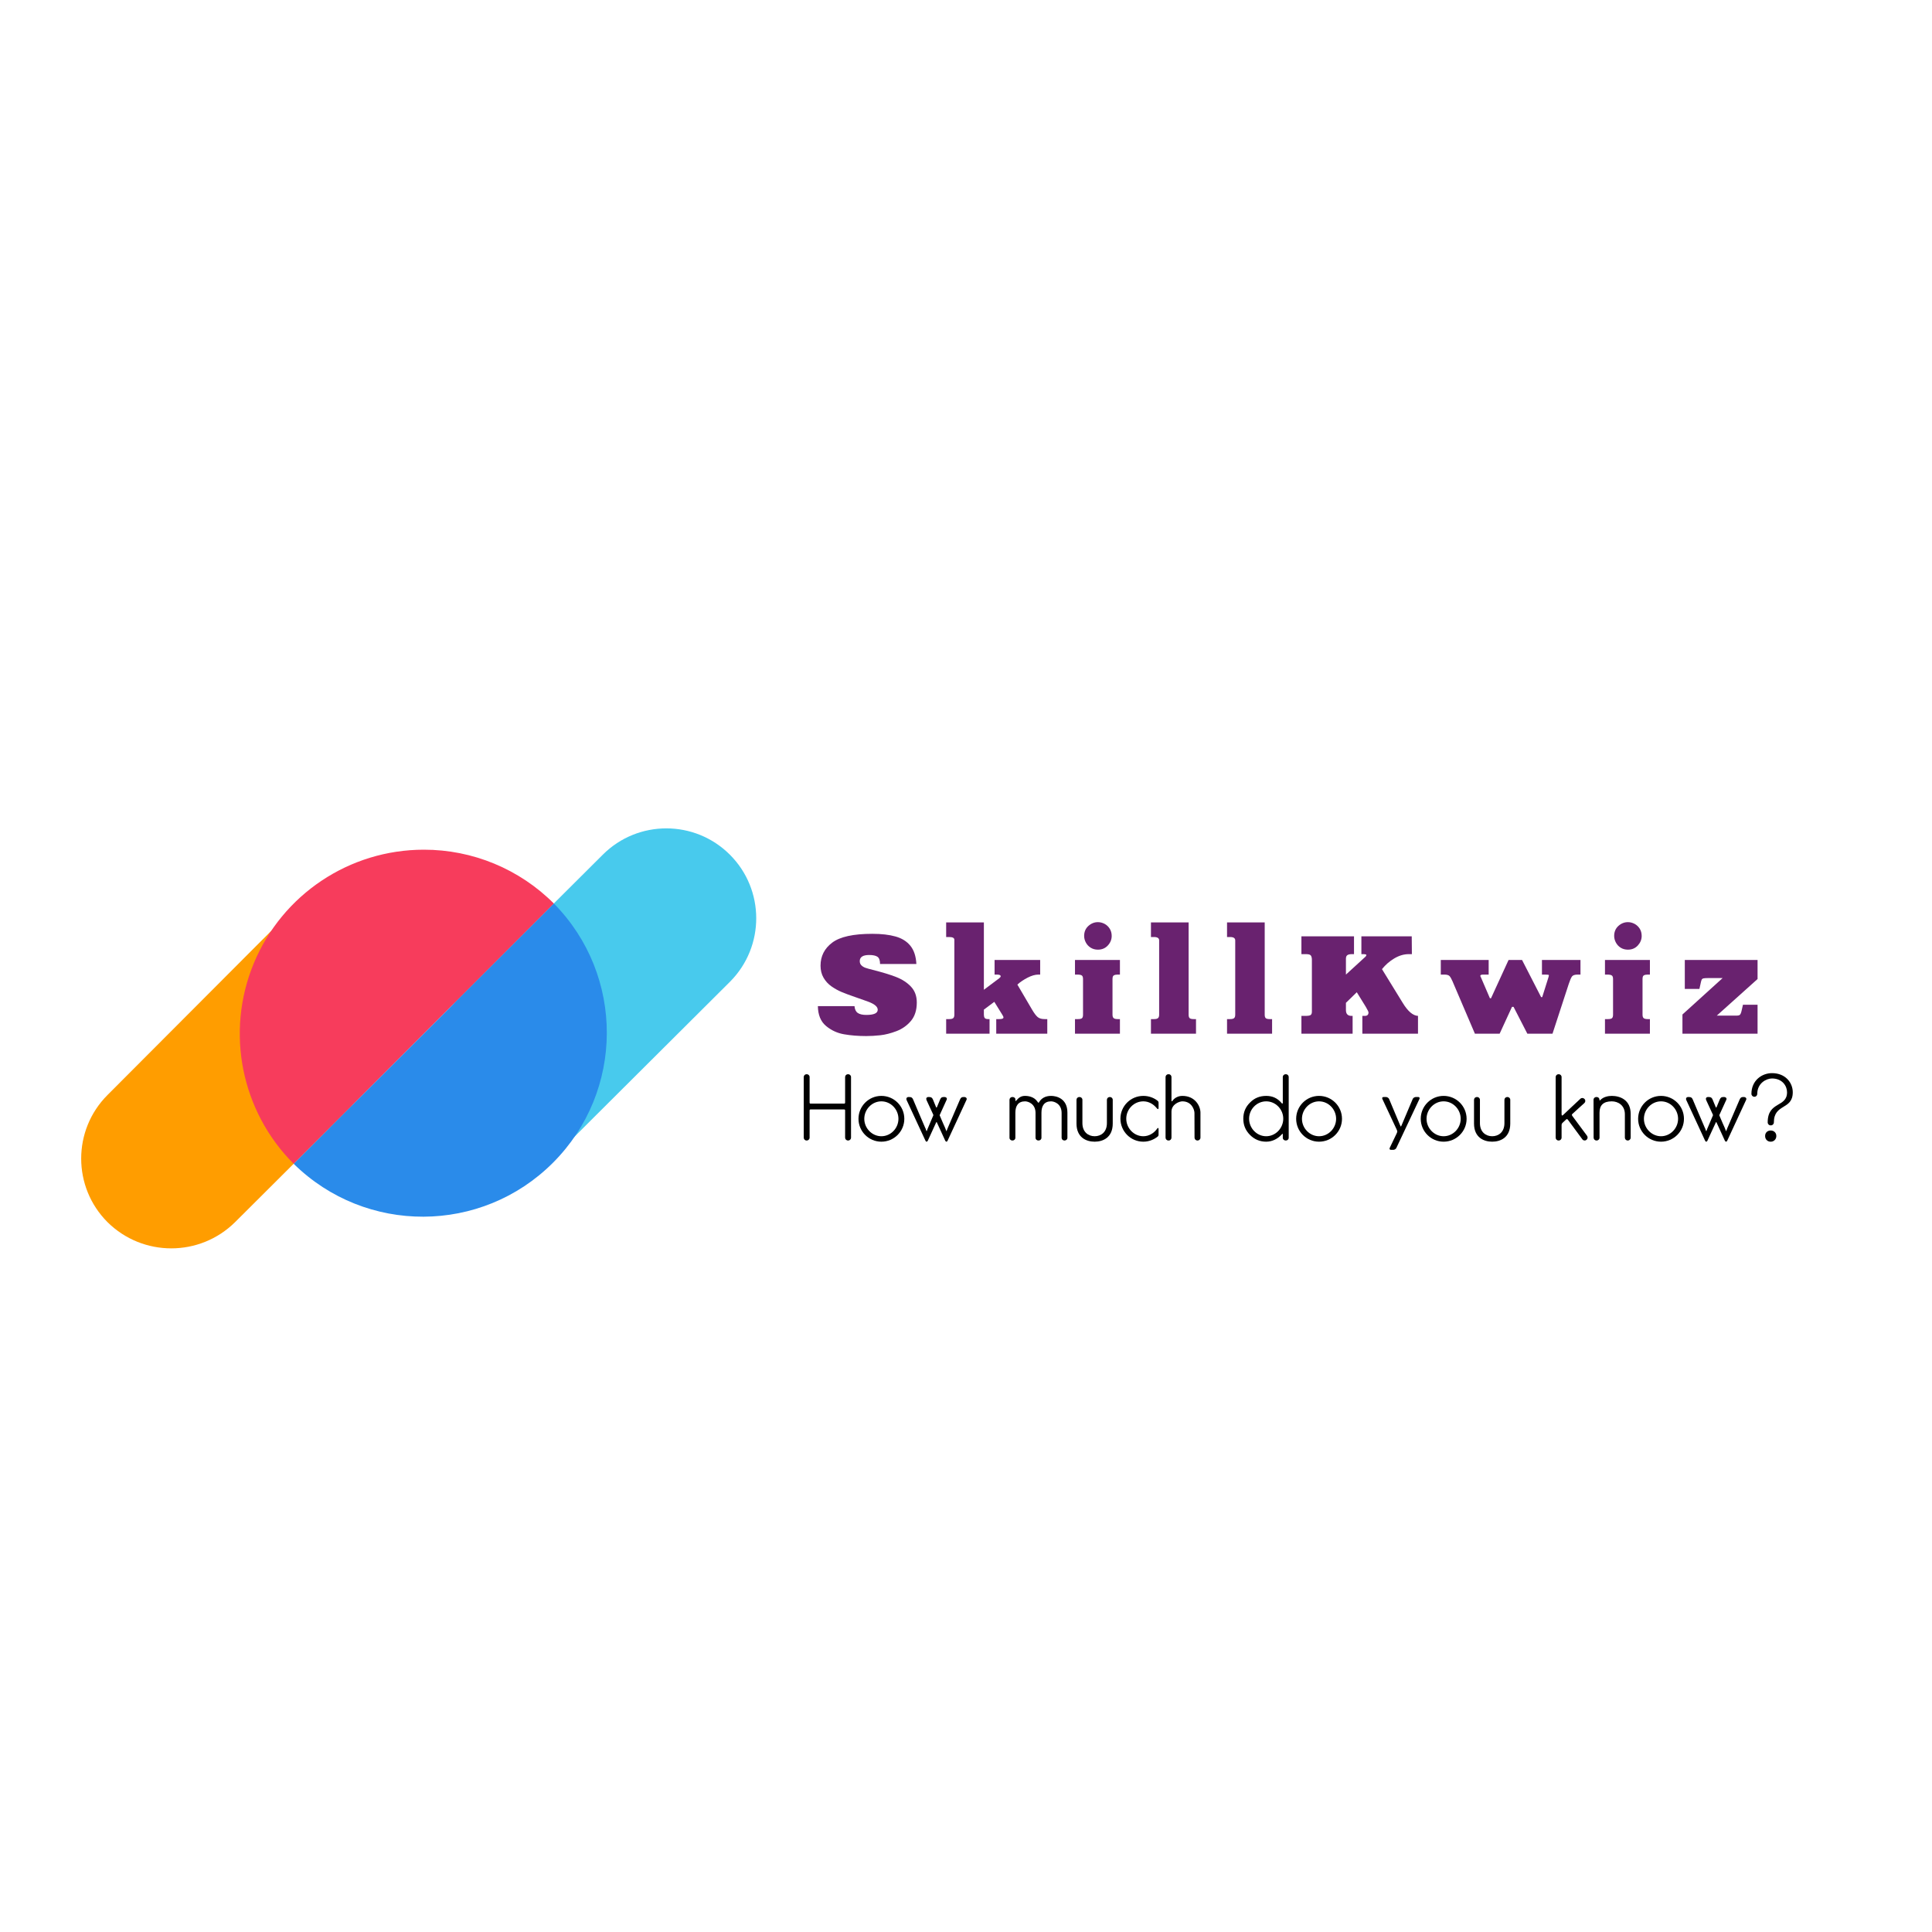
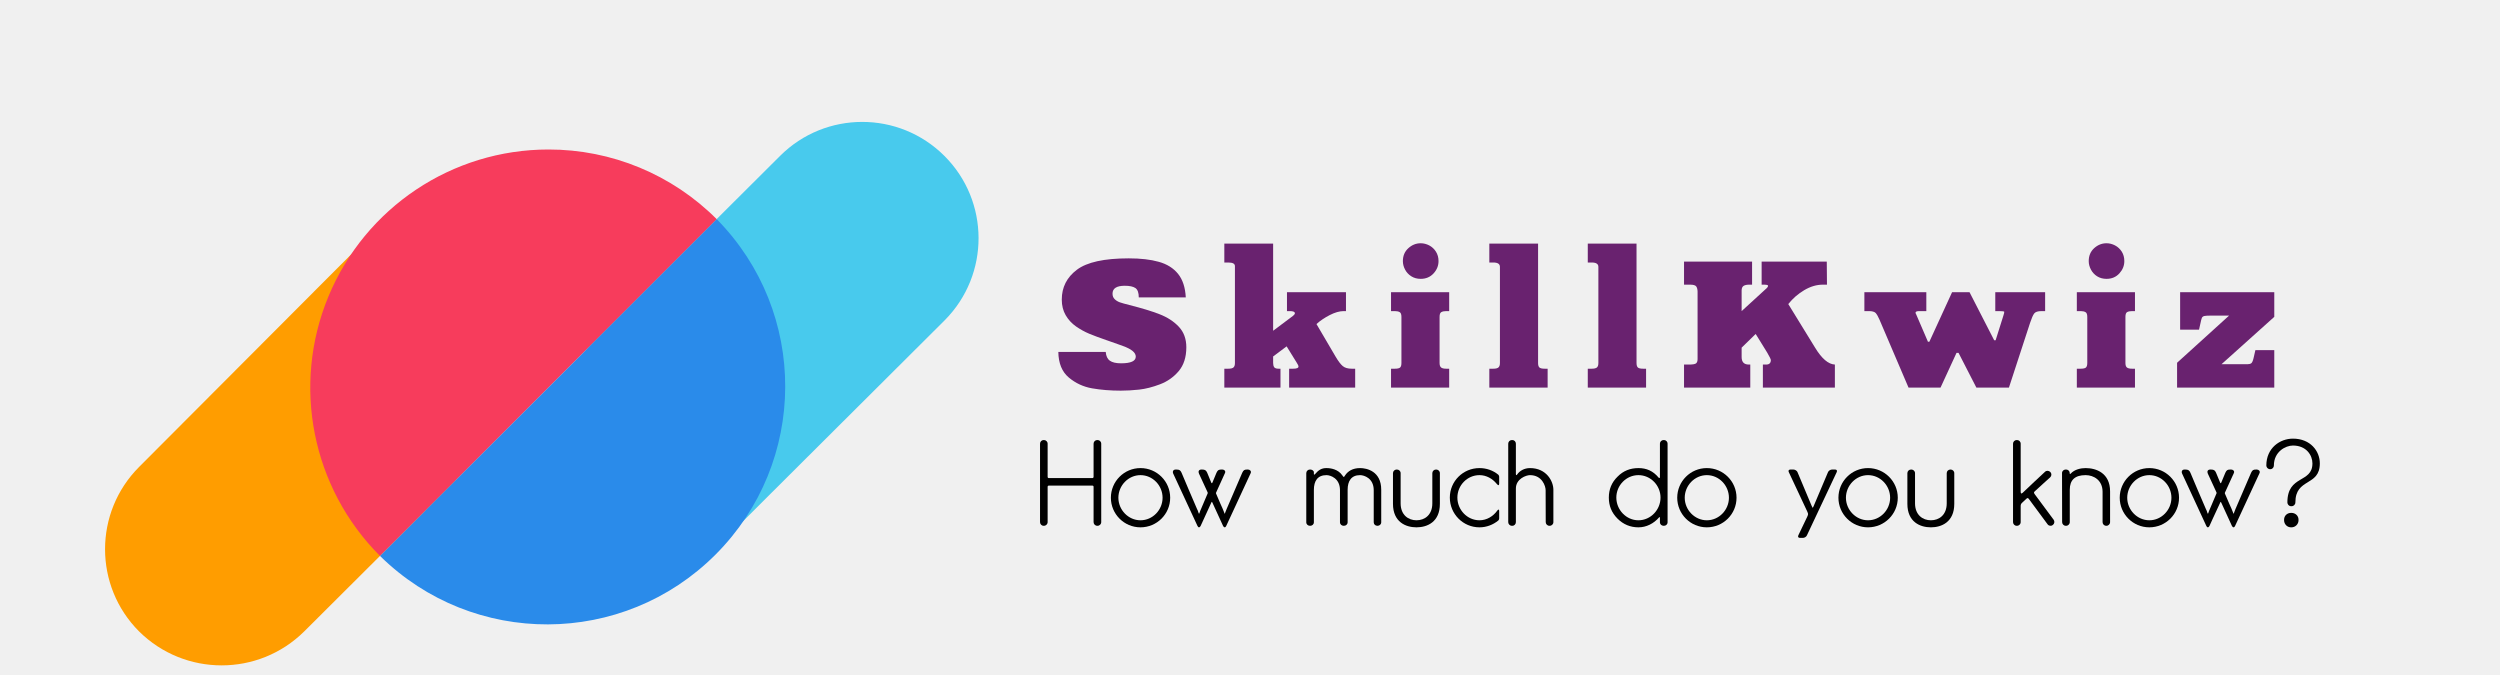
- <svg xmlns="http://www.w3.org/2000/svg" version="1.1" width="500" height="500" viewBox="0 0 500 500" xml:space="preserve">
+ <svg xmlns="http://www.w3.org/2000/svg" version="1.1" width="500" height="135" viewBox="0 190 500 135" preserveAspectRatio="xMidYMid meet" xml:space="preserve">
  <defs>
</defs>
  <rect x="0" y="0" width="100%" height="100%" fill="#ffffff" />
  <g transform="matrix(0.4065121 0 0 0.4065121 108.3818 268.7464)">
    <g style="">
      <g transform="matrix(1 0 0 1 -128.7436 26.16768)">
        <path style="stroke: none; stroke-width: 1; stroke-dasharray: none; stroke-linecap: butt; stroke-dashoffset: 0; stroke-linejoin: miter; stroke-miterlimit: 4; fill: rgb(255,157,0); fill-rule: nonzero; opacity: 1;" transform=" translate(-373.6864, -537.8077)" d="M 459.87 554.46 l -74.39 74.13 a 57.75 57.75 0 0 1 -81.23 0 h 0 a 57.26 57.26 0 0 1 0 -80.93 l 98.75 -99 l 4.4 -4.39 l 14 -13.94" stroke-linecap="round" />
      </g>
      <g transform="matrix(1 0 0 1 78.69889 -26.66619)">
        <path style="stroke: none; stroke-width: 1; stroke-dasharray: none; stroke-linecap: butt; stroke-dashoffset: 0; stroke-linejoin: miter; stroke-miterlimit: 4; fill: rgb(72,202,237); fill-rule: nonzero; opacity: 1;" transform=" translate(-581.1289, -484.9738)" d="M 445 569.45 c 0.31 -0.41 0.63 -0.83 1 -1.24 l 75.85 -75.58 a 57.33 57.33 0 0 0 4.42 -5 l 93.33 -93 a 57.23 57.23 0 0 1 81.08 80.79 l -85.93 85.61 l -7.61 7.61 l -3.68 3.68 l -16.09 16.06 l -3.66 3.66" stroke-linecap="round" />
      </g>
      <g transform="matrix(1 0 0 1 -13.95916 -20.16005)">
        <path style="stroke: none; stroke-width: 1; stroke-dasharray: none; stroke-linecap: butt; stroke-dashoffset: 0; stroke-linejoin: miter; stroke-miterlimit: 4; fill: rgb(247,60,92); fill-rule: nonzero; opacity: 1;" transform=" translate(-488.4708, -491.4799)" d="M 505.63 391.48 a 117.15 117.15 0 0 0 -82.83 200 L 588.47 425.79 A 116.79 116.79 0 0 0 505.63 391.48 Z" stroke-linecap="round" />
      </g>
      <g transform="matrix(1 0 0 1 20.03692 13.81692)">
        <path style="stroke: none; stroke-width: 1; stroke-dasharray: none; stroke-linecap: butt; stroke-dashoffset: 0; stroke-linejoin: miter; stroke-miterlimit: 4; fill: rgb(42,139,234); fill-rule: nonzero; opacity: 1;" transform=" translate(-522.4669, -525.4569)" d="M 588.47 425.79 L 422.8 591.46 A 117.15 117.15 0 0 0 588.47 425.79 Z" stroke-linecap="round" />
      </g>
    </g>
  </g>
  <g transform="matrix(1 0 0 1 340.8056 256.2114)" style="">
    <path fill="#69226F" opacity="1" d="M-129.14 4.18L-129.14 4.18L-119.66 4.18Q-119.56 5.42-118.83 5.93Q-118.10 6.45-116.60 6.45L-116.60 6.45Q-113.65 6.45-113.65 5.11L-113.65 5.11Q-113.65 3.91-116.21 2.99L-116.21 2.99Q-116.60 2.86-117.29 2.60Q-117.98 2.34-119.45 1.84L-119.45 1.84Q-121.61 1.10-122.97 0.53Q-124.33-0.04-125.61-0.93Q-126.89-1.83-127.67-3.17Q-128.45-4.51-128.45-6.30L-128.45-6.30Q-128.45-9.98-125.43-12.26Q-122.41-14.54-115.06-14.54L-115.06-14.54Q-111.50-14.54-109.05-13.85Q-106.60-13.17-105.20-11.45Q-103.80-9.72-103.65-6.73L-103.65-6.73L-113.05-6.73Q-113.05-8.13-113.72-8.60Q-114.40-9.06-115.85-9.06L-115.85-9.06Q-118.30-9.06-118.30-7.48L-118.30-7.48Q-118.30-6.81-117.89-6.40Q-117.48-5.98-116.85-5.75Q-116.21-5.53-114.95-5.21L-114.95-5.21Q-111.27-4.29-108.90-3.37Q-106.53-2.45-105.03-0.85Q-103.54 0.75-103.54 3.24L-103.54 3.24Q-103.54 6.20-105.06 8.01Q-106.59 9.81-108.81 10.65Q-111.02 11.49-112.97 11.71Q-114.91 11.92-116.64 11.92L-116.64 11.92Q-119.73 11.92-122.37 11.46Q-125.01 11.00-127.05 9.29Q-129.09 7.57-129.14 4.18Z" />
    <path fill="#69226F" opacity="1" d="M-95.94-13.71L-95.94-17.49L-86.18-17.49L-86.18-0.06L-82.19-3.05Q-81.83-3.34-81.83-3.56L-81.83-3.56Q-81.83-3.99-82.84-3.99L-82.84-3.99L-83.41-3.99L-83.41-7.77L-71.61-7.77L-71.61-3.99L-72.08-3.99Q-73.32-3.99-74.89-3.18Q-76.46-2.36-77.51-1.40L-77.51-1.40L-73.66 5.16Q-72.88 6.48-72.25 7.01Q-71.62 7.53-70.46 7.53L-70.46 7.53L-69.77 7.53L-69.77 11.31L-82.98 11.31L-82.98 7.53L-82.19 7.53Q-81.11 7.53-81.11 7.10L-81.11 7.10Q-81.11 6.85-81.47 6.31L-81.47 6.31L-83.48 3.06L-86.18 5.08L-86.18 6.38Q-86.18 6.92-85.97 7.23Q-85.76 7.53-85.07 7.53L-85.07 7.53L-84.71 7.53L-84.71 11.31L-95.94 11.31L-95.94 7.53L-95.15 7.53Q-94.38 7.53-94.10 7.27Q-93.82 7.02-93.82 6.38L-93.82 6.38L-93.82-12.99Q-93.82-13.71-95.15-13.71L-95.15-13.71L-95.94-13.71Z" />
    <path fill="#69226F" opacity="1" d="M-50.97 11.31L-62.60 11.31L-62.60 7.53L-61.84 7.53Q-61.03 7.53-60.77 7.28Q-60.52 7.03-60.52 6.38L-60.52 6.38L-60.52-2.84Q-60.52-3.60-60.88-3.79Q-61.24-3.99-61.84-3.99L-61.84-3.99L-62.60-3.99L-62.60-7.77L-50.97-7.77L-50.97-3.99L-51.55-3.99Q-52.19-3.99-52.54-3.79Q-52.89-3.60-52.89-2.84L-52.89-2.84L-52.89 6.38Q-52.89 7.02-52.60 7.27Q-52.32 7.53-51.55 7.53L-51.55 7.53L-50.97 7.53L-50.97 11.31ZM-60.23-13.99L-60.23-13.99Q-60.23-15.58-59.14-16.57Q-58.05-17.56-56.67-17.56L-56.67-17.56Q-55.80-17.56-54.96-17.13Q-54.13-16.69-53.62-15.88Q-53.10-15.06-53.10-13.99L-53.10-13.99Q-53.10-12.61-54.10-11.52Q-55.10-10.44-56.67-10.44L-56.67-10.44Q-57.73-10.44-58.54-10.95Q-59.35-11.46-59.79-12.29Q-60.23-13.12-60.23-13.99Z" />
    <path fill="#69226F" opacity="1" d="M-42.94-17.49L-33.19-17.49L-33.19 6.38Q-33.19 7.03-32.93 7.28Q-32.67 7.53-31.86 7.53L-31.86 7.53L-31.28 7.53L-31.28 11.31L-42.94 11.31L-42.94 7.53L-42.15 7.53Q-41.39 7.53-41.11 7.27Q-40.82 7.02-40.82 6.38L-40.82 6.38L-40.82-12.84Q-40.82-13.71-42.15-13.71L-42.15-13.71L-42.94-13.71L-42.94-17.49Z" />
    <path fill="#69226F" opacity="1" d="M-23.25-17.49L-13.50-17.49L-13.50 6.38Q-13.50 7.03-13.24 7.28Q-12.98 7.53-12.17 7.53L-12.17 7.53L-11.59 7.53L-11.59 11.31L-23.25 11.31L-23.25 7.53L-22.46 7.53Q-21.70 7.53-21.41 7.27Q-21.13 7.02-21.13 6.38L-21.13 6.38L-21.13-12.84Q-21.13-13.71-22.46-13.71L-22.46-13.71L-23.25-13.71L-23.25-17.49Z" />
    <path fill="#69226F" opacity="1" d="M9.25 11.31L-4.00 11.31L-4.00 6.70L-2.99 6.70Q-1.85 6.70-1.57 6.44Q-1.29 6.19-1.29 5.59L-1.29 5.59L-1.29-7.84Q-1.29-8.51-1.54-8.90Q-1.79-9.28-2.77-9.28L-2.77-9.28L-4.00-9.28L-4.00-13.89L9.61-13.89L9.61-9.28L9.03-9.28Q8.29-9.28 7.90-9.03Q7.52-8.77 7.52-8.10L7.52-8.10L7.52-3.99L12.24-8.31Q12.81-8.77 12.81-9.06L12.81-9.06Q12.81-9.28 11.92-9.28L11.92-9.28L11.52-9.28L11.52-13.89L24.55-13.89L24.59-9.28L23.76-9.28Q21.92-9.28 20.06-8.19Q18.21-7.10 16.85-5.40L16.85-5.40L22.21 3.32Q24.21 6.61 26.17 6.70L26.17 6.70L26.17 11.31L11.77 11.31L11.77 6.70L12.42 6.70Q13.36 6.70 13.36 5.80L13.36 5.80Q13.36 5.55 12.64 4.32L12.64 4.32L10.33 0.58L7.52 3.32L7.52 5.19Q7.52 6.70 8.96 6.70L8.96 6.70L9.25 6.70L9.25 11.31Z" />
    <path fill="#69226F" opacity="1" d="M32.07-3.99L32.07-7.77L44.46-7.77L44.46-3.99L43.05-3.99Q42.30-3.99 42.30-3.67L42.30-3.67Q42.30-3.55 42.41-3.38L42.41-3.38L44.78 2.13L45.07 2.13L49.61-7.77L53.10-7.77L58.03 1.84L58.32 1.84L59.86-3.05Q60.05-3.63 60.05-3.84L60.05-3.84Q60.05-3.99 59.04-3.99L59.04-3.99L58.25-3.99L58.25-7.77L68.22-7.77L68.22-3.99L67.50-3.99Q66.39-3.99 66.03-3.51Q65.67-3.03 65.20-1.61L65.20-1.61L60.98 11.31L54.47 11.31L50.90 4.36L50.50 4.36L47.30 11.31L40.90 11.31L35.10-2.26Q34.70-3.18 34.35-3.59Q33.99-3.99 32.98-3.99L32.98-3.99L32.07-3.99Z" />
    <path fill="#69226F" opacity="1" d="M86.19 11.31L74.56 11.31L74.56 7.53L75.32 7.53Q76.13 7.53 76.39 7.28Q76.65 7.03 76.65 6.38L76.65 6.38L76.65-2.84Q76.65-3.60 76.28-3.79Q75.92-3.99 75.32-3.99L75.32-3.99L74.56-3.99L74.56-7.77L86.19-7.77L86.19-3.99L85.61-3.99Q84.97-3.99 84.62-3.79Q84.28-3.60 84.28-2.84L84.28-2.84L84.28 6.38Q84.28 7.02 84.56 7.27Q84.85 7.53 85.61 7.53L85.61 7.53L86.19 7.53L86.19 11.31ZM76.94-13.99L76.94-13.99Q76.94-15.58 78.02-16.57Q79.11-17.56 80.50-17.56L80.50-17.56Q81.37-17.56 82.20-17.13Q83.03-16.69 83.55-15.88Q84.06-15.06 84.06-13.99L84.06-13.99Q84.06-12.61 83.06-11.52Q82.06-10.44 80.50-10.44L80.50-10.44Q79.43-10.44 78.62-10.95Q77.82-11.46 77.38-12.29Q76.94-13.12 76.94-13.99Z" />
    <path fill="#69226F" opacity="1" d="M95.22-0.28L95.22-7.77L114.05-7.77L114.05-2.84L103.50 6.63L108.72 6.63Q109.18 6.63 109.45 6.44Q109.71 6.24 109.91 5.40L109.91 5.40L110.27 3.82L114.05 3.82L114.05 11.31L94.61 11.31L94.61 6.34L105.01-3.09L101.30-3.09Q100.34-3.09 100.01-3.00Q99.68-2.90 99.56-2.62Q99.44-2.33 99.26-1.44L99.26-1.44L99.00-0.28L95.22-0.28Z" />
  </g>
  <g transform="matrix(1 0 0 1 335.8056 287.7769)" style="">
    <path fill="#000000" opacity="1" d="M-116.29-9.77L-116.36-9.77C-116.76-9.77-117.09-9.44-117.09-9.04L-117.09-2.39C-117.09-2.28-117.18-2.16-117.30-2.16L-126.07-2.16C-126.18-2.16-126.28-2.28-126.28-2.39L-126.28-9.04C-126.28-9.44-126.61-9.77-127.01-9.77L-127.08-9.77C-127.48-9.77-127.80-9.44-127.80-9.04L-127.80 6.65C-127.80 7.05-127.48 7.38-127.08 7.38L-127.01 7.38C-126.61 7.38-126.28 7.05-126.28 6.65L-126.28-0.42C-126.28-0.56-126.18-0.65-126.07-0.65L-117.30-0.65C-117.18-0.65-117.09-0.56-117.09-0.42L-117.09 6.65C-117.09 7.05-116.76 7.38-116.36 7.38L-116.29 7.38C-115.89 7.38-115.56 7.05-115.56 6.65L-115.56-9.04C-115.56-9.44-115.89-9.77-116.29-9.77Z" />
    <path fill="#000000" opacity="1" d="M-107.71-4.16C-110.98-4.16-113.63-1.50-113.63 1.77C-113.63 5.03-110.98 7.69-107.71 7.69C-104.42 7.69-101.77 5.03-101.77 1.77C-101.77-1.50-104.42-4.16-107.71-4.16ZM-107.71 6.28C-110.13 6.28-112.13 4.21-112.13 1.77C-112.13-0.68-110.13-2.75-107.71-2.75C-105.27-2.75-103.29-0.68-103.29 1.77C-103.29 4.21-105.27 6.28-107.71 6.28Z" />
    <path fill="#000000" opacity="1" d="M-86.21-3.87C-86.26-3.87-86.33-3.87-86.33-3.87C-86.91-3.87-87.10-3.78-87.36-3.22C-87.36-3.22-90.28 3.55-90.49 4.05C-90.56 4.21-90.72 4.61-90.75 4.70C-90.84 5.06-90.89 5.03-90.98 4.70C-91.03 4.59-91.19 4.14-91.26 4.00C-91.38 3.79-91.94 2.45-92.58 0.97C-92.65 0.85-92.63 0.80-92.55 0.66C-91.66-1.29-90.89-2.96-90.82-3.15C-90.60-3.57-90.98-3.87-91.33-3.87C-91.38-3.87-91.47-3.87-91.47-3.87C-92.06-3.87-92.25-3.78-92.51-3.22C-92.51-3.22-92.84-2.39-93.31-1.29C-93.40-1.08-93.47-1.08-93.57-1.29C-94.04-2.39-94.36-3.22-94.36-3.22C-94.58-3.69-94.76-3.87-95.40-3.87L-95.52-3.87C-96.06-3.87-96.20-3.47-96.01-3.05C-95.96-2.93-95.21-1.31-94.32 0.61C-94.22 0.85-94.22 0.80-94.32 1.01C-94.93 2.49-95.52 3.83-95.61 4.05C-95.70 4.21-95.84 4.61-95.87 4.70C-95.96 5.06-96.03 5.03-96.13 4.70C-96.15 4.59-96.31 4.14-96.41 4.00C-96.64 3.53-99.49-3.22-99.49-3.22C-99.70-3.69-99.89-3.87-100.52-3.87L-100.66-3.87C-101.18-3.87-101.34-3.47-101.16-3.05C-100.99-2.70-96.31 7.41-96.31 7.41C-96.15 7.78-95.87 7.78-95.68 7.41C-95.68 7.41-94.69 5.20-93.57 2.80C-93.45 2.52-93.42 2.54-93.31 2.78C-92.20 5.17-91.19 7.41-91.19 7.41C-91.00 7.78-90.72 7.78-90.56 7.41C-90.56 7.41-85.88-2.70-85.67-3.15C-85.48-3.57-85.86-3.87-86.21-3.87Z" />
    <path fill="#000000" opacity="1" d="" />
    <path fill="#000000" opacity="1" d="M-63.79-4.16C-65.27-4.16-66.23-3.55-66.80-2.68C-67.03-2.28-67.08-2.30-67.34-2.70C-68.19-3.94-69.67-4.16-70.51-4.16C-71.45-4.16-72.06-3.83-72.86-2.89C-72.93-2.82-73.03-2.84-73.03-2.96C-73.03-3.00-73.03-3.26-73.03-3.31C-73.03-3.64-73.40-3.87-73.75-3.87L-73.83-3.87C-74.22-3.87-74.55-3.55-74.55-3.15L-74.55 6.68C-74.55 7.08-74.22 7.38-73.83 7.38L-73.75 7.38C-73.36 7.38-73.03 7.08-73.03 6.68C-73.03 6.68-73.03 0.47-73.03 0.19C-73.03-1.57-72.30-2.75-70.51-2.75C-69.74-2.75-67.83-2.14-67.81 0.21L-67.81 6.68C-67.81 7.08-67.48 7.38-67.08 7.38L-67.01 7.38C-66.61 7.38-66.28 7.08-66.28 6.68C-66.28 6.68-66.28 0.47-66.28 0.19C-66.28-1.57-65.55-2.75-63.79-2.75C-62.99-2.75-61.06-2.14-61.06 0.26L-61.06 6.68C-61.06 7.08-60.74 7.38-60.34 7.38L-60.29 7.38C-59.89 7.38-59.56 7.08-59.56 6.68L-59.56 0.17C-59.56-3.55-62.47-4.16-63.79-4.16Z" />
    <path fill="#000000" opacity="1" d="M-48.56-3.87L-48.61-3.87C-49.01-3.87-49.34-3.55-49.34-3.15L-49.34 2.89C-49.34 5.22-50.87 6.28-52.51 6.28C-54.13 6.28-55.68 5.22-55.68 2.89L-55.68-3.15C-55.68-3.55-56.01-3.87-56.41-3.87L-56.48-3.87C-56.88-3.87-57.21-3.55-57.21-3.15L-57.21 2.99C-57.21 6.63-54.65 7.69-52.51 7.69C-50.37 7.69-47.83 6.63-47.83 2.99L-47.83-3.15C-47.83-3.55-48.16-3.87-48.56-3.87Z" />
    <path fill="#000000" opacity="1" d="M-36.34 4.33C-37.14 5.46-38.43 6.28-39.91 6.28C-42.36 6.28-44.33 4.19-44.33 1.74C-44.33-0.70-42.36-2.75-39.91-2.75C-38.53-2.75-37.31-2.04-36.48-1.03C-36.11-0.56-35.97-0.73-35.97-1.08C-35.97-1.24-35.97-1.97-35.97-2.37C-35.97-2.61-36.06-2.75-36.15-2.84C-37.19-3.69-38.50-4.16-39.91-4.16C-43.20-4.16-45.84-1.52-45.84 1.74C-45.84 5.01-43.20 7.69-39.91 7.69C-38.50 7.69-37.19 7.17-36.18 6.35C-36.04 6.23-35.97 6.09-35.97 5.85C-35.97 5.43-35.97 4.68-35.97 4.40C-35.97 4.00-36.20 4.14-36.34 4.33Z" />
    <path fill="#000000" opacity="1" d="M-29.81-4.16C-30.98-4.16-31.88-3.59-32.37-2.89C-32.44-2.77-32.63-2.61-32.63-2.98C-32.63-3.17-32.63-9.04-32.63-9.04C-32.63-9.44-32.94-9.77-33.33-9.77L-33.43-9.77C-33.83-9.77-34.16-9.44-34.16-9.04L-34.16 6.32L-34.16 6.65C-34.16 7.05-33.83 7.38-33.43 7.38L-33.33 7.38C-32.94 7.38-32.63 7.05-32.63 6.65C-32.63 6.65-32.63 0.14-32.63-0.07C-32.63-2.04-30.54-2.75-29.81-2.75C-27.37-2.75-26.68-0.54-26.68 0.26L-26.66 6.65C-26.66 7.05-26.33 7.38-25.93 7.38L-25.86 7.38C-25.46 7.38-25.13 7.05-25.13 6.65L-25.13 6.16L-25.13 0.17C-25.13-1.52-26.50-4.16-29.81-4.16Z" />
    <path fill="#000000" opacity="1" d="" />
    <path fill="#000000" opacity="1" d="M-2.29-9.07C-2.29-9.44-2.62-9.77-3.00-9.77L-3.09-9.77C-3.49-9.77-3.82-9.44-3.82-9.07C-3.82-9.07-3.82-3.24-3.82-2.32C-3.82-2.14-4.01-2.14-4.08-2.25C-5.21-3.62-6.54-4.16-8.12-4.16C-9.74-4.16-11.15-3.62-12.30-2.44C-13.48-1.29-14.04 0.10-14.04 1.74C-14.04 3.39-13.48 4.77-12.30 5.95C-11.15 7.10-9.74 7.69-8.12 7.69C-6.54 7.69-5.06 6.94-3.98 5.69C-3.87 5.55-3.82 5.71-3.82 5.78C-3.82 5.97-3.82 6.68-3.82 6.68C-3.82 7.08-3.49 7.38-3.09 7.38L-3.00 7.38C-2.62 7.38-2.29 7.08-2.29 6.68ZM-3.70 1.74C-3.70 4.19-5.68 6.28-8.12 6.28C-10.56 6.28-12.54 4.19-12.54 1.74C-12.54-0.70-10.56-2.75-8.12-2.75C-5.68-2.75-3.70-0.70-3.70 1.74Z" />
    <path fill="#000000" opacity="1" d="M5.56-4.16C2.29-4.16-0.36-1.50-0.36 1.77C-0.36 5.03 2.29 7.69 5.56 7.69C8.85 7.69 11.50 5.03 11.50 1.77C11.50-1.50 8.85-4.16 5.56-4.16ZM5.56 6.28C3.14 6.28 1.14 4.21 1.14 1.77C1.14-0.68 3.14-2.75 5.56-2.75C8.00-2.75 9.98-0.68 9.98 1.77C9.98 4.21 8.00 6.28 5.56 6.28Z" />
    <path fill="#000000" opacity="1" d="" />
    <path fill="#000000" opacity="1" d="M25.58 9.29L31.55-3.38C31.67-3.66 31.53-3.87 31.22-3.87L30.61-3.87C30.30-3.87 29.95-3.66 29.81-3.38L26.97 3.34C26.71 3.90 26.78 3.93 26.50 3.34L23.68-3.38C23.54-3.66 23.18-3.87 22.88-3.87L22.27-3.87C21.96-3.87 21.82-3.66 21.94-3.38L25.65 4.54C25.86 5.01 25.86 5.08 25.65 5.55L23.86 9.29C23.72 9.57 23.86 9.80 24.17 9.80L24.78 9.80C25.11 9.80 25.46 9.57 25.58 9.29Z" />
    <path fill="#000000" opacity="1" d="M37.80-4.16C34.53-4.16 31.88-1.50 31.88 1.77C31.88 5.03 34.53 7.69 37.80 7.69C41.09 7.69 43.75 5.03 43.75 1.77C43.75-1.50 41.09-4.16 37.80-4.16ZM37.80 6.28C35.38 6.28 33.38 4.21 33.38 1.77C33.38-0.68 35.38-2.75 37.80-2.75C40.24-2.75 42.22-0.68 42.22 1.77C42.22 4.21 40.24 6.28 37.80 6.28Z" />
    <path fill="#000000" opacity="1" d="M54.32-3.87L54.27-3.87C53.87-3.87 53.54-3.55 53.54-3.15L53.54 2.89C53.54 5.22 52.02 6.28 50.37 6.28C48.75 6.28 47.20 5.22 47.20 2.89L47.20-3.15C47.20-3.55 46.87-3.87 46.47-3.87L46.40-3.87C46.00-3.87 45.67-3.55 45.67-3.15L45.67 2.99C45.67 6.63 48.23 7.69 50.37 7.69C52.51 7.69 55.05 6.63 55.05 2.99L55.05-3.15C55.05-3.55 54.72-3.87 54.32-3.87Z" />
    <path fill="#000000" opacity="1" d="" />
    <path fill="#000000" opacity="1" d="M74.93 6.18C74.93 6.18 71.36 1.34 71.12 1.04C70.86 0.71 71.05 0.57 71.29 0.36C71.50 0.14 74.22-2.30 74.22-2.30C74.53-2.58 74.55-3.03 74.30-3.33L74.25-3.38C73.97-3.66 73.52-3.71 73.21-3.43C73.21-3.43 69.05 0.45 68.73 0.78C68.44 1.04 68.33 0.92 68.33 0.52C68.33 0.12 68.33-9.04 68.33-9.04C68.33-9.44 68.00-9.77 67.60-9.77L67.53-9.77C67.13-9.77 66.80-9.44 66.80-9.04L66.80 6.65C66.80 7.05 67.13 7.38 67.53 7.38L67.60 7.38C68.00 7.38 68.33 7.05 68.33 6.65C68.33 6.65 68.33 3.62 68.33 3.39C68.33 3.15 68.44 2.92 68.61 2.78C68.91 2.49 69.36 2.07 69.50 1.95C69.69 1.79 69.78 1.79 69.97 2.02C70.14 2.26 73.71 7.08 73.71 7.08C73.94 7.41 74.41 7.48 74.72 7.24L74.79 7.19C75.09 6.96 75.16 6.49 74.93 6.18Z" />
    <path fill="#000000" opacity="1" d="M81.32-4.16C80.41-4.16 79.11-3.92 78.31-3.03C78.24-2.96 78.13-2.98 78.13-3.10C78.13-3.15 78.13-3.10 78.13-3.17C78.13-3.62 77.77-3.87 77.42-3.87L77.33-3.87C76.93-3.87 76.60-3.57 76.60-3.17L76.62 6.65C76.62 7.05 76.95 7.38 77.35 7.38L77.42 7.38C77.82 7.38 78.15 7.05 78.15 6.65C78.15 6.65 78.15 0.45 78.15 0.17C78.15-1.78 79.18-2.75 81.32-2.75C82.94-2.75 84.71-1.74 84.71 0.59L84.71 6.65C84.71 7.05 85.03 7.38 85.43 7.38L85.48 7.38C85.88 7.38 86.21 7.05 86.21 6.65L86.21 0.50C86.21-3.15 83.46-4.16 81.32-4.16Z" />
    <path fill="#000000" opacity="1" d="M94.06-4.16C90.79-4.16 88.14-1.50 88.14 1.77C88.14 5.03 90.79 7.69 94.06 7.69C97.35 7.69 100.00 5.03 100.00 1.77C100.00-1.50 97.35-4.16 94.06-4.16ZM94.06 6.28C91.64 6.28 89.64 4.21 89.64 1.77C89.64-0.68 91.64-2.75 94.06-2.75C96.50-2.75 98.48-0.68 98.48 1.77C98.48 4.21 96.50 6.28 94.06 6.28Z" />
    <path fill="#000000" opacity="1" d="M115.56-3.87C115.51-3.87 115.44-3.87 115.44-3.87C114.86-3.87 114.67-3.78 114.41-3.22C114.41-3.22 111.50 3.55 111.28 4.05C111.21 4.21 111.05 4.61 111.03 4.70C110.93 5.06 110.88 5.03 110.79 4.70C110.74 4.59 110.58 4.14 110.51 4.00C110.39 3.79 109.83 2.45 109.19 0.97C109.12 0.85 109.15 0.80 109.22 0.66C110.11-1.29 110.88-2.96 110.96-3.15C111.17-3.57 110.79-3.87 110.44-3.87C110.39-3.87 110.30-3.87 110.30-3.87C109.71-3.87 109.52-3.78 109.26-3.22C109.26-3.22 108.93-2.39 108.46-1.29C108.37-1.08 108.30-1.08 108.21-1.29C107.74-2.39 107.41-3.22 107.41-3.22C107.20-3.69 107.01-3.87 106.37-3.87L106.26-3.87C105.71-3.87 105.57-3.47 105.76-3.05C105.81-2.93 106.56-1.31 107.45 0.61C107.55 0.85 107.55 0.80 107.45 1.01C106.84 2.49 106.26 3.83 106.16 4.05C106.07 4.21 105.93 4.61 105.90 4.70C105.81 5.06 105.74 5.03 105.64 4.70C105.62 4.59 105.46 4.14 105.36 4.00C105.13 3.53 102.28-3.22 102.28-3.22C102.07-3.69 101.88-3.87 101.25-3.87L101.11-3.87C100.59-3.87 100.43-3.47 100.62-3.05C100.78-2.70 105.46 7.41 105.46 7.41C105.62 7.78 105.90 7.78 106.09 7.41C106.09 7.41 107.08 5.20 108.21 2.80C108.32 2.52 108.35 2.54 108.46 2.78C109.57 5.17 110.58 7.41 110.58 7.41C110.77 7.78 111.05 7.78 111.21 7.41C111.21 7.41 115.89-2.70 116.10-3.15C116.29-3.57 115.91-3.87 115.56-3.87Z" />
    <path fill="#000000" opacity="1" d="M122.49 4.80L122.40 4.80C121.62 4.80 121.01 5.38 121.01 6.16L121.01 6.28C121.01 7.05 121.62 7.69 122.40 7.69L122.49 7.69C123.27 7.69 123.90 7.05 123.90 6.28L123.90 6.16C123.90 5.38 123.27 4.80 122.49 4.80ZM122.78-10.05C120.21-10.05 117.46-8.20 117.46-4.67C117.46-4.30 117.79-3.94 118.19-3.94L118.26-3.94C118.66-3.94 118.97-4.27 118.97-4.67C118.97-7.45 121.32-8.67 122.78-8.67C125.45-8.67 126.68-6.74 126.68-5.10C126.68-1.08 121.67-2.86 121.67 2.71C121.67 3.08 121.98 3.46 122.38 3.46L122.54 3.46C122.94 3.46 123.27 3.11 123.27 2.71C123.27-2.25 128.16-0.44 128.16-5.10C128.16-7.56 126.28-10.05 122.78-10.05Z" />
  </g>
</svg>
